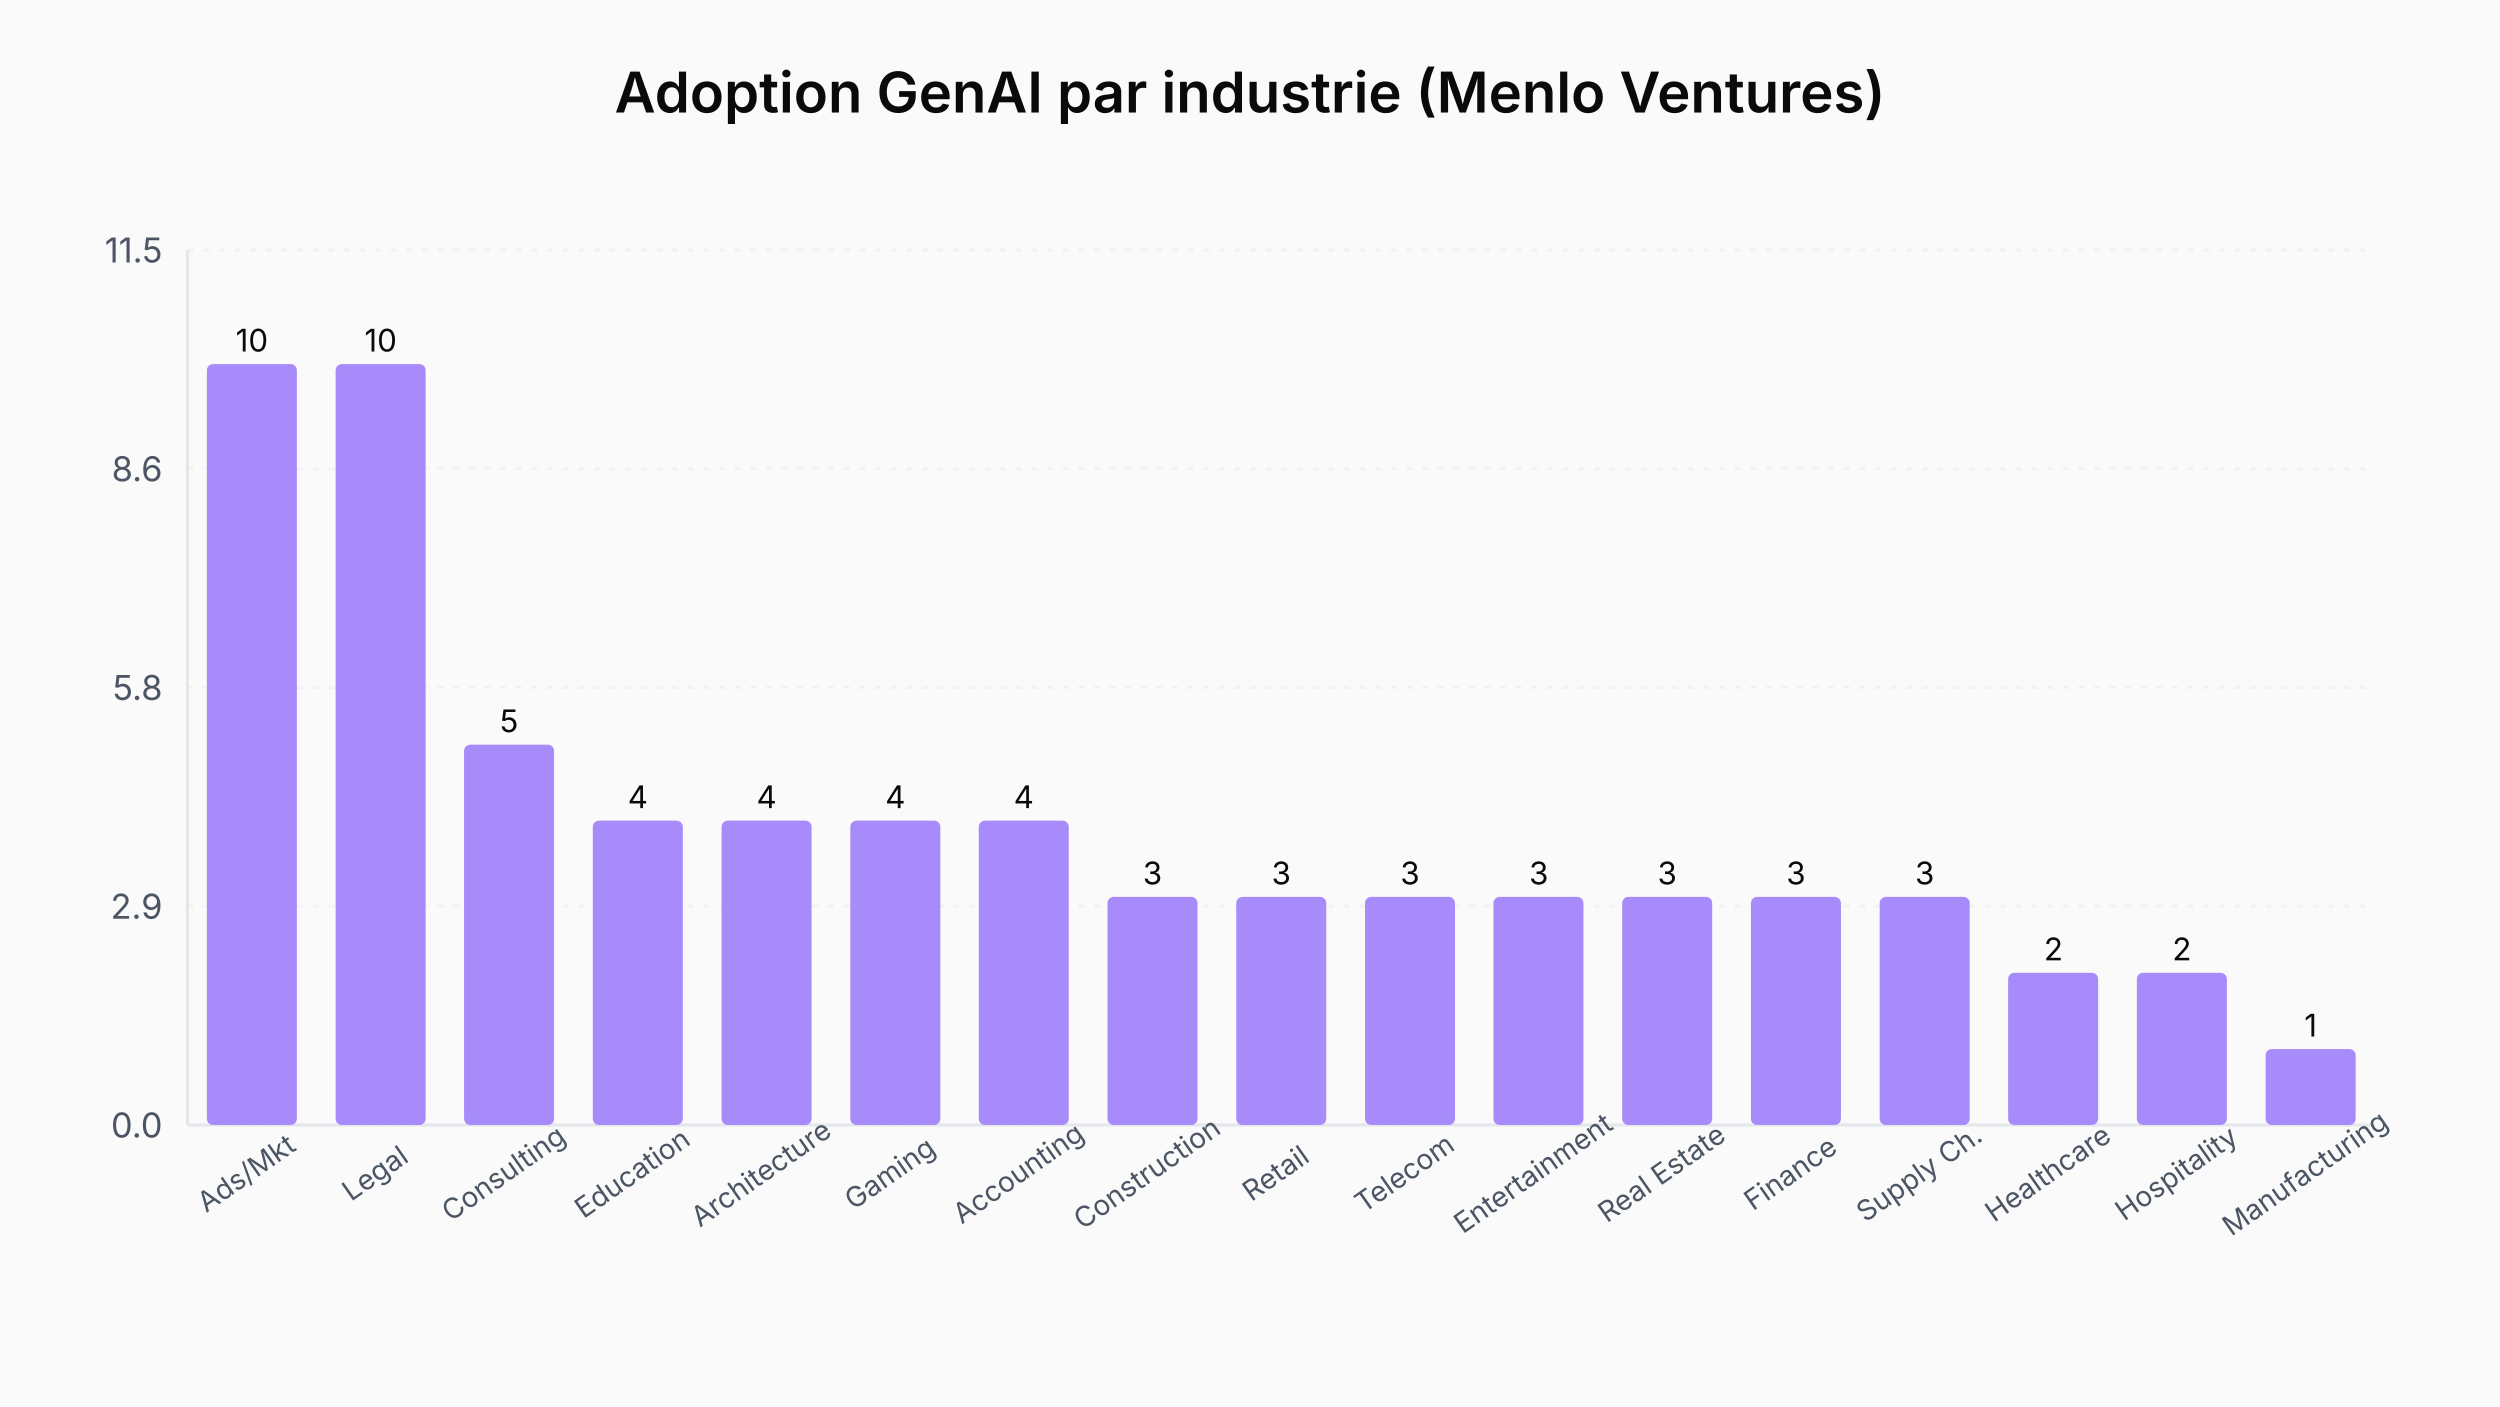
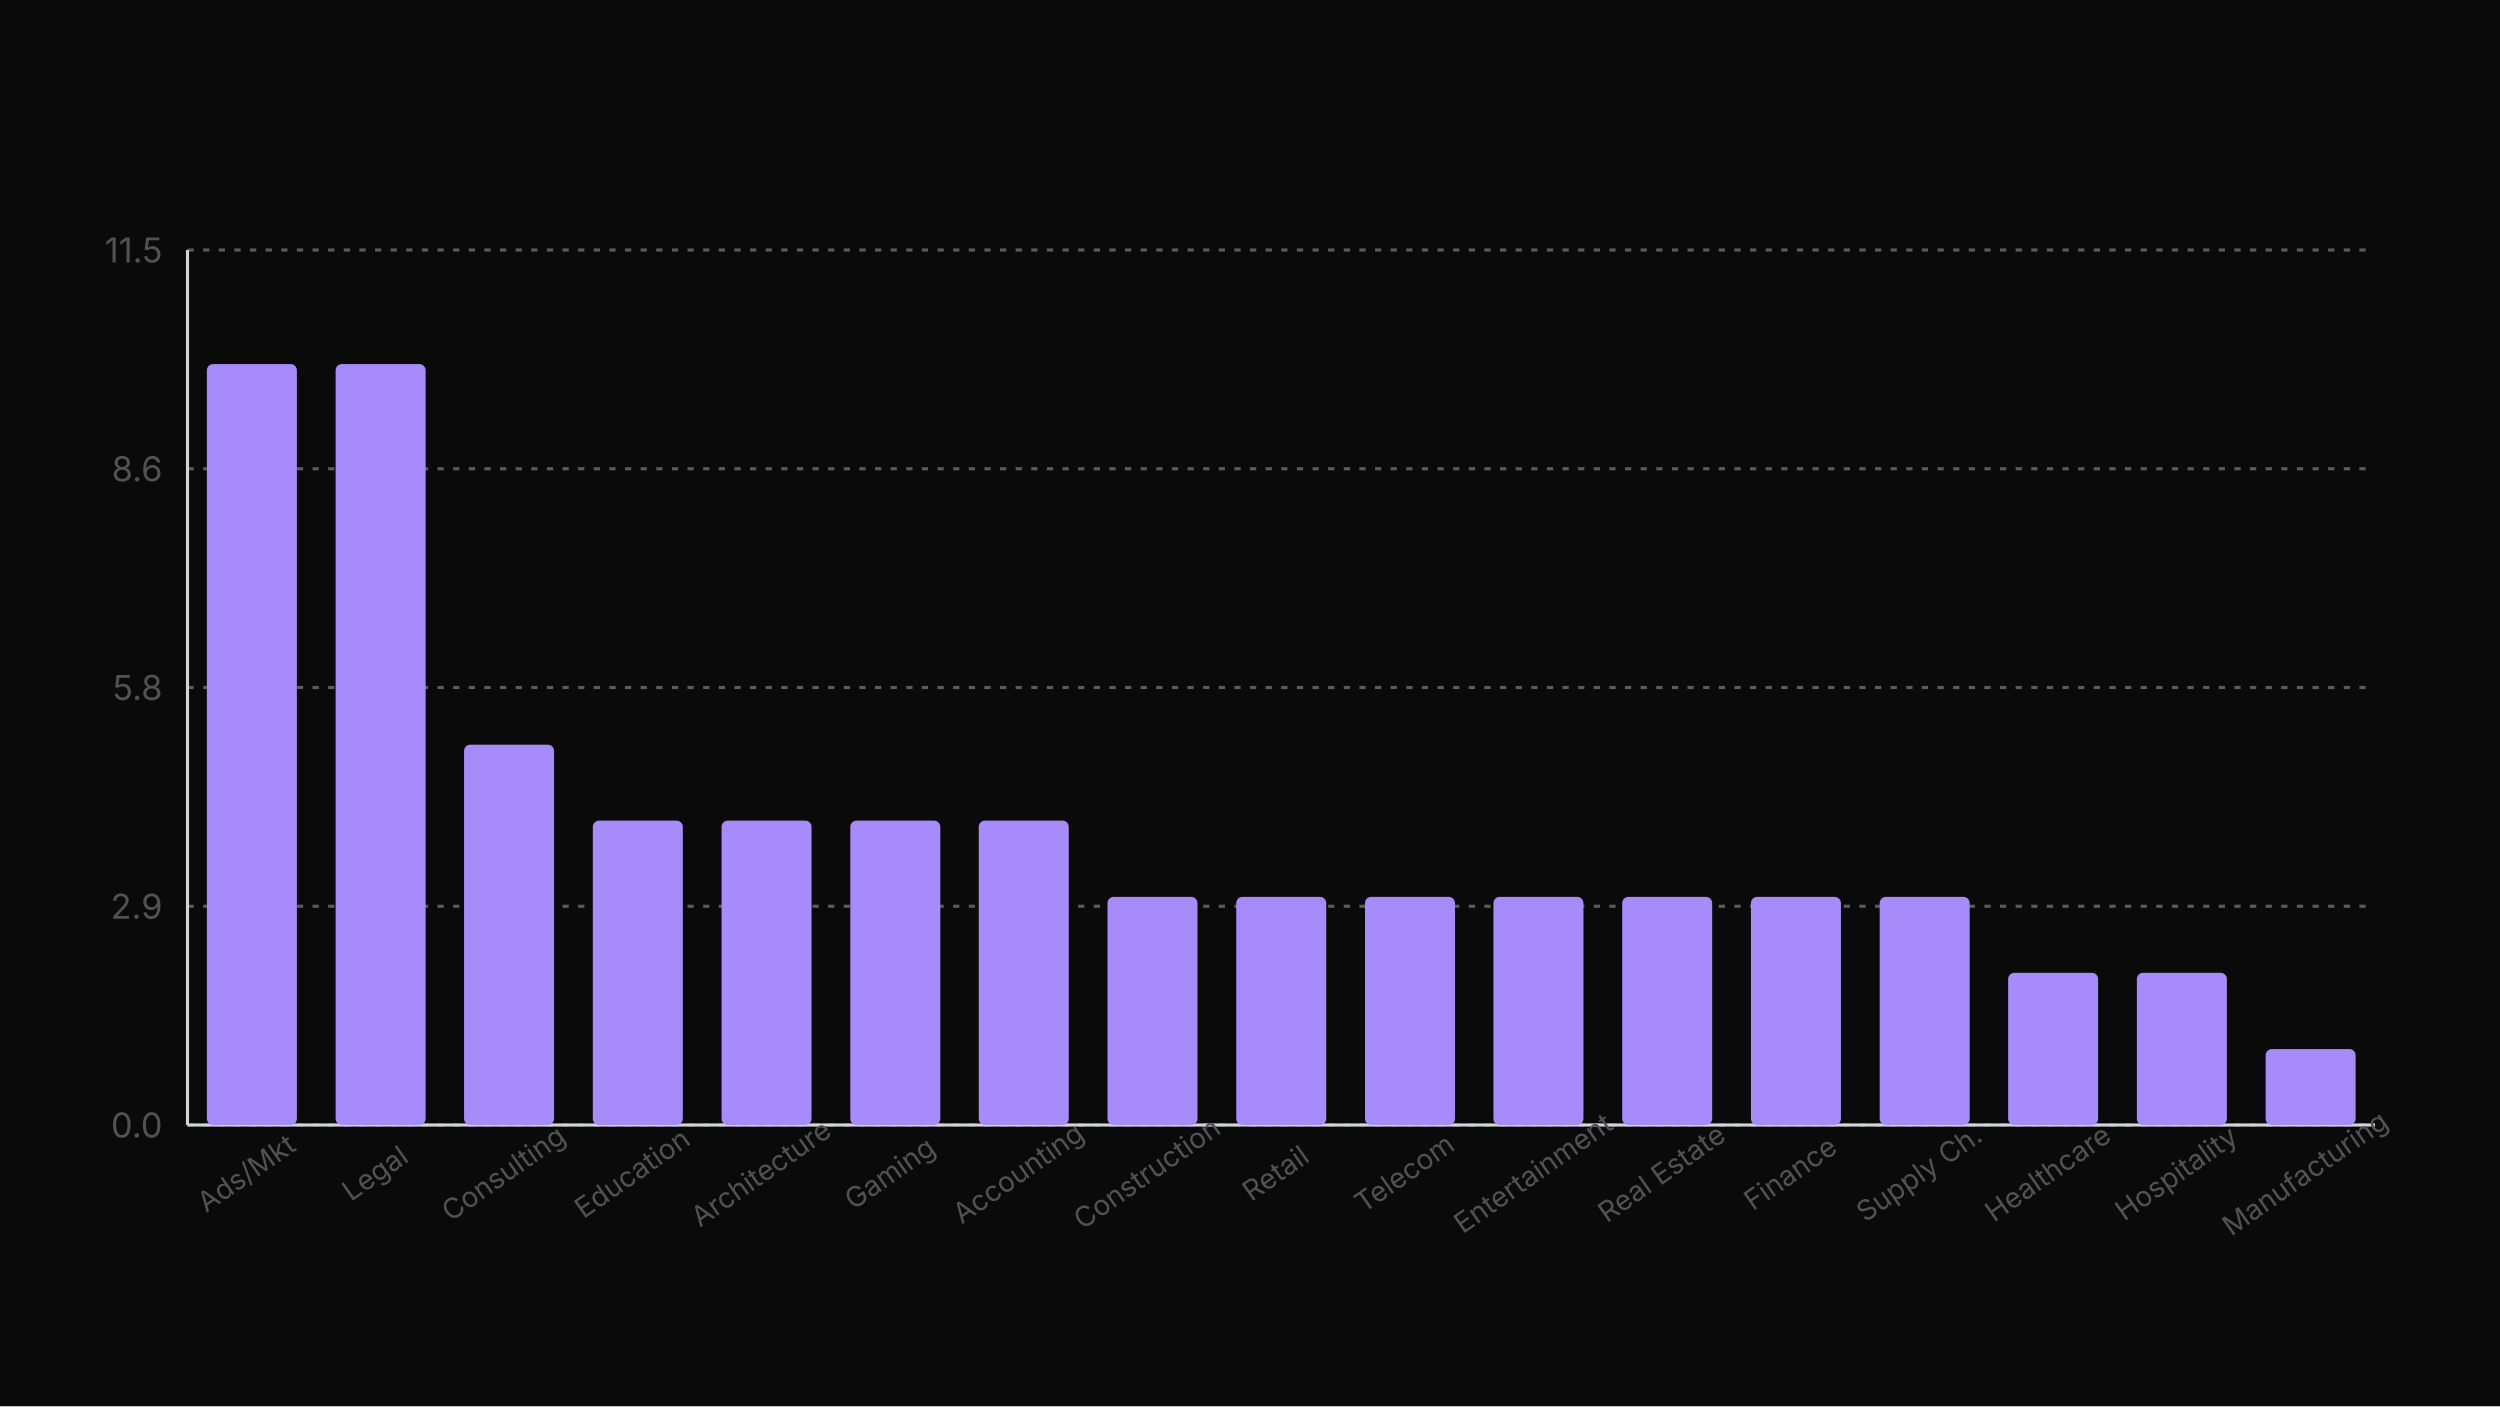
<svg xmlns="http://www.w3.org/2000/svg" viewBox="0 0 800 450" font-family="ui-sans-serif, system-ui, -apple-system, sans-serif">
-   <rect width="800" height="450" fill="#fafafa" />
+   <rect width="800" height="450" fill="#0a0a0a" />
  <text x="400" y="36" fill="#0a0a0a" font-size="18" font-weight="600" text-anchor="middle">Adoption GenAI par industrie (Menlo Ventures)</text>
-   <line x1="60" y1="80" x2="60" y2="360" stroke="#e5e7eb" />
-   <line x1="60" y1="360" x2="760" y2="360" stroke="#e5e7eb" />
-   <line x1="60" y1="360.0" x2="760" y2="360.0" stroke="#e5e7eb" stroke-dasharray="2,3" opacity="0.4" />
-   <text x="52" y="364.0" fill="#4b5563" font-size="11" text-anchor="end">0.0</text>
-   <line x1="60" y1="290.0" x2="760" y2="290.0" stroke="#e5e7eb" stroke-dasharray="2,3" opacity="0.4" />
-   <text x="52" y="294.0" fill="#4b5563" font-size="11" text-anchor="end">2.9</text>
-   <line x1="60" y1="220.0" x2="760" y2="220.0" stroke="#e5e7eb" stroke-dasharray="2,3" opacity="0.4" />
-   <text x="52" y="224.0" fill="#4b5563" font-size="11" text-anchor="end">5.8</text>
-   <line x1="60" y1="150.0" x2="760" y2="150.0" stroke="#e5e7eb" stroke-dasharray="2,3" opacity="0.4" />
-   <text x="52" y="154.0" fill="#4b5563" font-size="11" text-anchor="end">8.6</text>
-   <line x1="60" y1="80.0" x2="760" y2="80.0" stroke="#e5e7eb" stroke-dasharray="2,3" opacity="0.4" />
-   <text x="52" y="84.0" fill="#4b5563" font-size="11" text-anchor="end">11.5</text>
+   <line x1="60" y1="80" x2="60" y2="360" stroke="#d1d5db" />
+   <line x1="60" y1="360" x2="760" y2="360" stroke="#d1d5db" />
+   <line x1="60" y1="360.0" x2="760" y2="360.0" stroke="#d1d5db" stroke-dasharray="2,3" opacity="0.4" />
+   <text x="52" y="364.0" fill="#525252" font-size="11" text-anchor="end">0.0</text>
+   <line x1="60" y1="290.0" x2="760" y2="290.0" stroke="#d1d5db" stroke-dasharray="2,3" opacity="0.4" />
+   <text x="52" y="294.0" fill="#525252" font-size="11" text-anchor="end">2.9</text>
+   <line x1="60" y1="220.0" x2="760" y2="220.0" stroke="#d1d5db" stroke-dasharray="2,3" opacity="0.4" />
+   <text x="52" y="224.0" fill="#525252" font-size="11" text-anchor="end">5.8</text>
+   <line x1="60" y1="150.0" x2="760" y2="150.0" stroke="#d1d5db" stroke-dasharray="2,3" opacity="0.4" />
+   <text x="52" y="154.0" fill="#525252" font-size="11" text-anchor="end">8.6</text>
+   <line x1="60" y1="80.0" x2="760" y2="80.0" stroke="#d1d5db" stroke-dasharray="2,3" opacity="0.4" />
+   <text x="52" y="84.0" fill="#525252" font-size="11" text-anchor="end">11.5</text>
  <rect x="66.2" y="116.5" width="28.8" height="243.5" fill="#a78bfa" rx="2" />
  <text x="80.6" y="112.5" fill="#0a0a0a" font-size="10" text-anchor="middle">10</text>
-   <text x="80.6" y="378.0" fill="#4b5563" font-size="9" text-anchor="middle" transform="rotate(-35 80.6 378.0)">Ads/Mkt</text>
+   <text x="80.6" y="378.0" fill="#525252" font-size="9" text-anchor="middle" transform="rotate(-35 80.6 378.0)">Ads/Mkt</text>
  <rect x="107.4" y="116.5" width="28.8" height="243.5" fill="#a78bfa" rx="2" />
  <text x="121.8" y="112.5" fill="#0a0a0a" font-size="10" text-anchor="middle">10</text>
-   <text x="121.8" y="378.0" fill="#4b5563" font-size="9" text-anchor="middle" transform="rotate(-35 121.8 378.0)">Legal</text>
+   <text x="121.8" y="378.0" fill="#525252" font-size="9" text-anchor="middle" transform="rotate(-35 121.8 378.0)">Legal</text>
  <rect x="148.5" y="238.3" width="28.8" height="121.7" fill="#a78bfa" rx="2" />
  <text x="162.9" y="234.3" fill="#0a0a0a" font-size="10" text-anchor="middle">5</text>
-   <text x="162.9" y="378.0" fill="#4b5563" font-size="9" text-anchor="middle" transform="rotate(-35 162.9 378.0)">Consulting</text>
+   <text x="162.9" y="378.0" fill="#525252" font-size="9" text-anchor="middle" transform="rotate(-35 162.9 378.0)">Consulting</text>
  <rect x="189.7" y="262.6" width="28.8" height="97.4" fill="#a78bfa" rx="2" />
  <text x="204.1" y="258.6" fill="#0a0a0a" font-size="10" text-anchor="middle">4</text>
-   <text x="204.1" y="378.0" fill="#4b5563" font-size="9" text-anchor="middle" transform="rotate(-35 204.1 378.0)">Education</text>
+   <text x="204.1" y="378.0" fill="#525252" font-size="9" text-anchor="middle" transform="rotate(-35 204.1 378.0)">Education</text>
  <rect x="230.9" y="262.6" width="28.8" height="97.4" fill="#a78bfa" rx="2" />
  <text x="245.3" y="258.6" fill="#0a0a0a" font-size="10" text-anchor="middle">4</text>
-   <text x="245.3" y="378.0" fill="#4b5563" font-size="9" text-anchor="middle" transform="rotate(-35 245.3 378.0)">Architecture</text>
+   <text x="245.3" y="378.0" fill="#525252" font-size="9" text-anchor="middle" transform="rotate(-35 245.3 378.0)">Architecture</text>
  <rect x="272.1" y="262.6" width="28.8" height="97.4" fill="#a78bfa" rx="2" />
  <text x="286.5" y="258.6" fill="#0a0a0a" font-size="10" text-anchor="middle">4</text>
-   <text x="286.5" y="378.0" fill="#4b5563" font-size="9" text-anchor="middle" transform="rotate(-35 286.5 378.0)">Gaming</text>
+   <text x="286.5" y="378.0" fill="#525252" font-size="9" text-anchor="middle" transform="rotate(-35 286.5 378.0)">Gaming</text>
  <rect x="313.2" y="262.6" width="28.8" height="97.4" fill="#a78bfa" rx="2" />
  <text x="327.6" y="258.6" fill="#0a0a0a" font-size="10" text-anchor="middle">4</text>
-   <text x="327.6" y="378.0" fill="#4b5563" font-size="9" text-anchor="middle" transform="rotate(-35 327.6 378.0)">Accounting</text>
+   <text x="327.6" y="378.0" fill="#525252" font-size="9" text-anchor="middle" transform="rotate(-35 327.6 378.0)">Accounting</text>
  <rect x="354.4" y="287.0" width="28.8" height="73.0" fill="#a78bfa" rx="2" />
  <text x="368.8" y="283.0" fill="#0a0a0a" font-size="10" text-anchor="middle">3</text>
-   <text x="368.8" y="378.0" fill="#4b5563" font-size="9" text-anchor="middle" transform="rotate(-35 368.8 378.0)">Construction</text>
+   <text x="368.8" y="378.0" fill="#525252" font-size="9" text-anchor="middle" transform="rotate(-35 368.8 378.0)">Construction</text>
  <rect x="395.6" y="287.0" width="28.8" height="73.0" fill="#a78bfa" rx="2" />
  <text x="410.0" y="283.0" fill="#0a0a0a" font-size="10" text-anchor="middle">3</text>
-   <text x="410.0" y="378.0" fill="#4b5563" font-size="9" text-anchor="middle" transform="rotate(-35 410.0 378.0)">Retail</text>
+   <text x="410.0" y="378.0" fill="#525252" font-size="9" text-anchor="middle" transform="rotate(-35 410.0 378.0)">Retail</text>
  <rect x="436.8" y="287.0" width="28.8" height="73.0" fill="#a78bfa" rx="2" />
  <text x="451.2" y="283.0" fill="#0a0a0a" font-size="10" text-anchor="middle">3</text>
-   <text x="451.2" y="378.0" fill="#4b5563" font-size="9" text-anchor="middle" transform="rotate(-35 451.2 378.0)">Telecom</text>
+   <text x="451.2" y="378.0" fill="#525252" font-size="9" text-anchor="middle" transform="rotate(-35 451.2 378.0)">Telecom</text>
  <rect x="477.9" y="287.0" width="28.8" height="73.0" fill="#a78bfa" rx="2" />
  <text x="492.4" y="283.0" fill="#0a0a0a" font-size="10" text-anchor="middle">3</text>
-   <text x="492.4" y="378.0" fill="#4b5563" font-size="9" text-anchor="middle" transform="rotate(-35 492.4 378.0)">Entertainment</text>
+   <text x="492.4" y="378.0" fill="#525252" font-size="9" text-anchor="middle" transform="rotate(-35 492.4 378.0)">Entertainment</text>
  <rect x="519.1" y="287.0" width="28.8" height="73.0" fill="#a78bfa" rx="2" />
  <text x="533.5" y="283.0" fill="#0a0a0a" font-size="10" text-anchor="middle">3</text>
-   <text x="533.5" y="378.0" fill="#4b5563" font-size="9" text-anchor="middle" transform="rotate(-35 533.5 378.0)">Real Estate</text>
+   <text x="533.5" y="378.0" fill="#525252" font-size="9" text-anchor="middle" transform="rotate(-35 533.5 378.0)">Real Estate</text>
  <rect x="560.3" y="287.0" width="28.8" height="73.0" fill="#a78bfa" rx="2" />
  <text x="574.7" y="283.0" fill="#0a0a0a" font-size="10" text-anchor="middle">3</text>
-   <text x="574.7" y="378.0" fill="#4b5563" font-size="9" text-anchor="middle" transform="rotate(-35 574.7 378.0)">Finance</text>
+   <text x="574.7" y="378.0" fill="#525252" font-size="9" text-anchor="middle" transform="rotate(-35 574.7 378.0)">Finance</text>
  <rect x="601.5" y="287.0" width="28.8" height="73.0" fill="#a78bfa" rx="2" />
  <text x="615.9" y="283.0" fill="#0a0a0a" font-size="10" text-anchor="middle">3</text>
-   <text x="615.9" y="378.0" fill="#4b5563" font-size="9" text-anchor="middle" transform="rotate(-35 615.9 378.0)">Supply Ch.</text>
+   <text x="615.9" y="378.0" fill="#525252" font-size="9" text-anchor="middle" transform="rotate(-35 615.9 378.0)">Supply Ch.</text>
  <rect x="642.6" y="311.3" width="28.8" height="48.7" fill="#a78bfa" rx="2" />
  <text x="657.1" y="307.3" fill="#0a0a0a" font-size="10" text-anchor="middle">2</text>
-   <text x="657.1" y="378.0" fill="#4b5563" font-size="9" text-anchor="middle" transform="rotate(-35 657.1 378.0)">Healthcare</text>
+   <text x="657.1" y="378.0" fill="#525252" font-size="9" text-anchor="middle" transform="rotate(-35 657.1 378.0)">Healthcare</text>
  <rect x="683.8" y="311.3" width="28.8" height="48.7" fill="#a78bfa" rx="2" />
  <text x="698.2" y="307.3" fill="#0a0a0a" font-size="10" text-anchor="middle">2</text>
-   <text x="698.2" y="378.0" fill="#4b5563" font-size="9" text-anchor="middle" transform="rotate(-35 698.2 378.0)">Hospitality</text>
+   <text x="698.2" y="378.0" fill="#525252" font-size="9" text-anchor="middle" transform="rotate(-35 698.2 378.0)">Hospitality</text>
  <rect x="725.0" y="335.7" width="28.8" height="24.3" fill="#a78bfa" rx="2" />
  <text x="739.4" y="331.7" fill="#0a0a0a" font-size="10" text-anchor="middle">1</text>
-   <text x="739.4" y="378.0" fill="#4b5563" font-size="9" text-anchor="middle" transform="rotate(-35 739.4 378.0)">Manufacturing</text>
+   <text x="739.4" y="378.0" fill="#525252" font-size="9" text-anchor="middle" transform="rotate(-35 739.4 378.0)">Manufacturing</text>
</svg>
